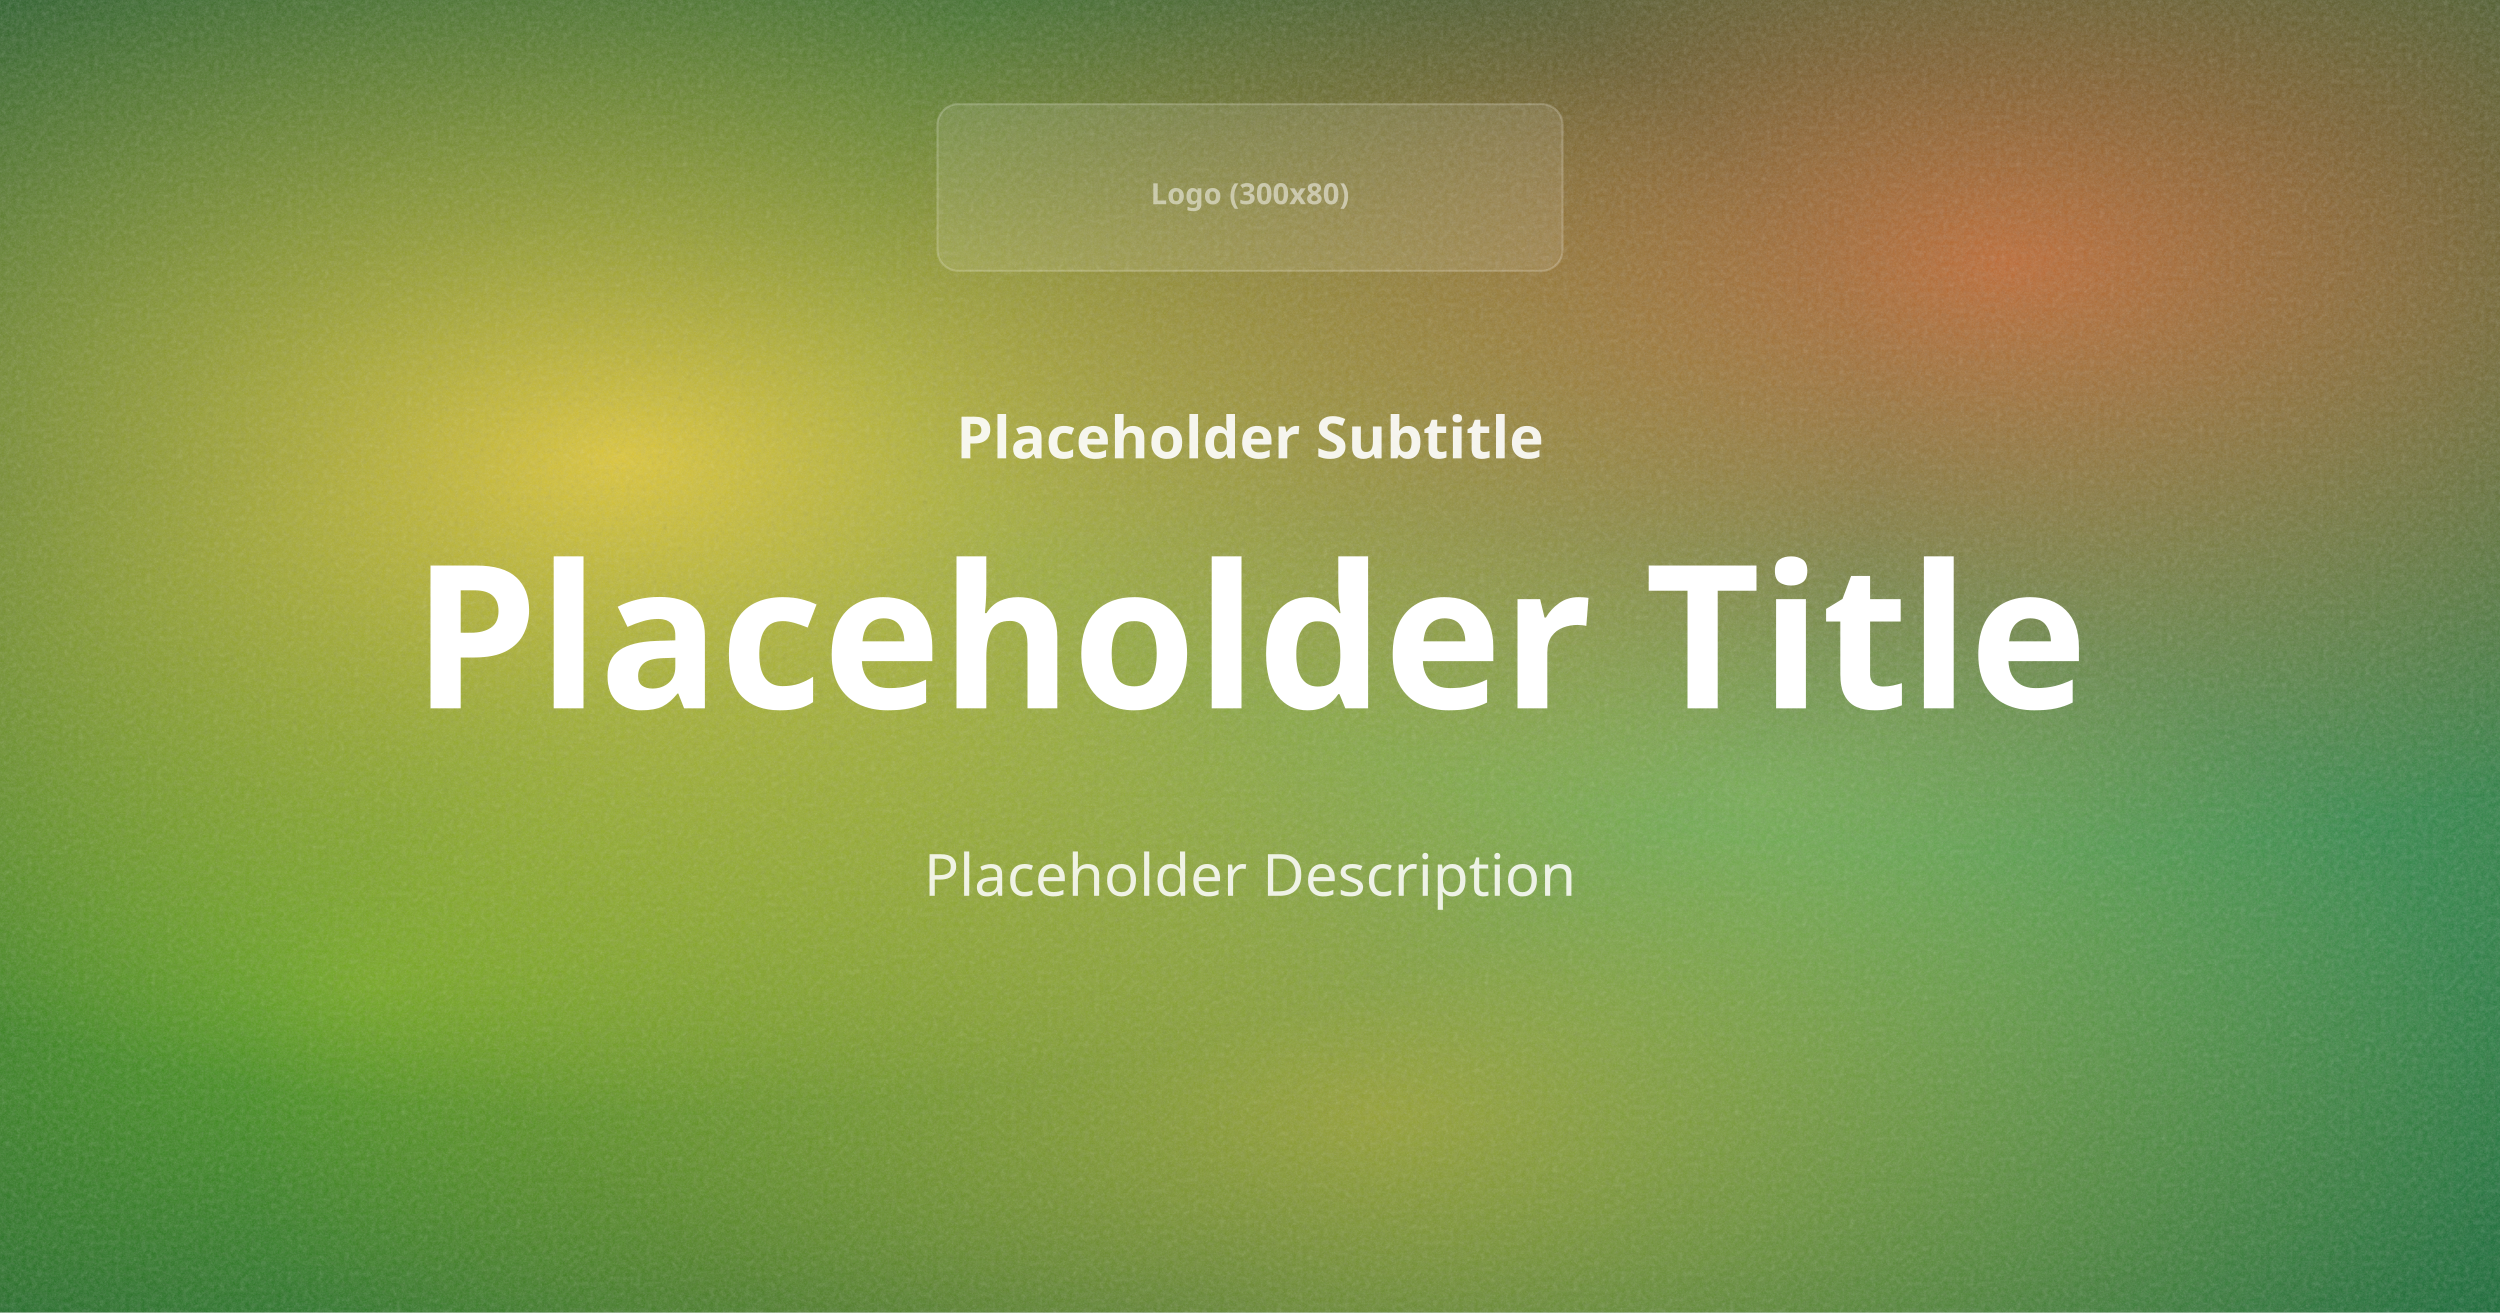
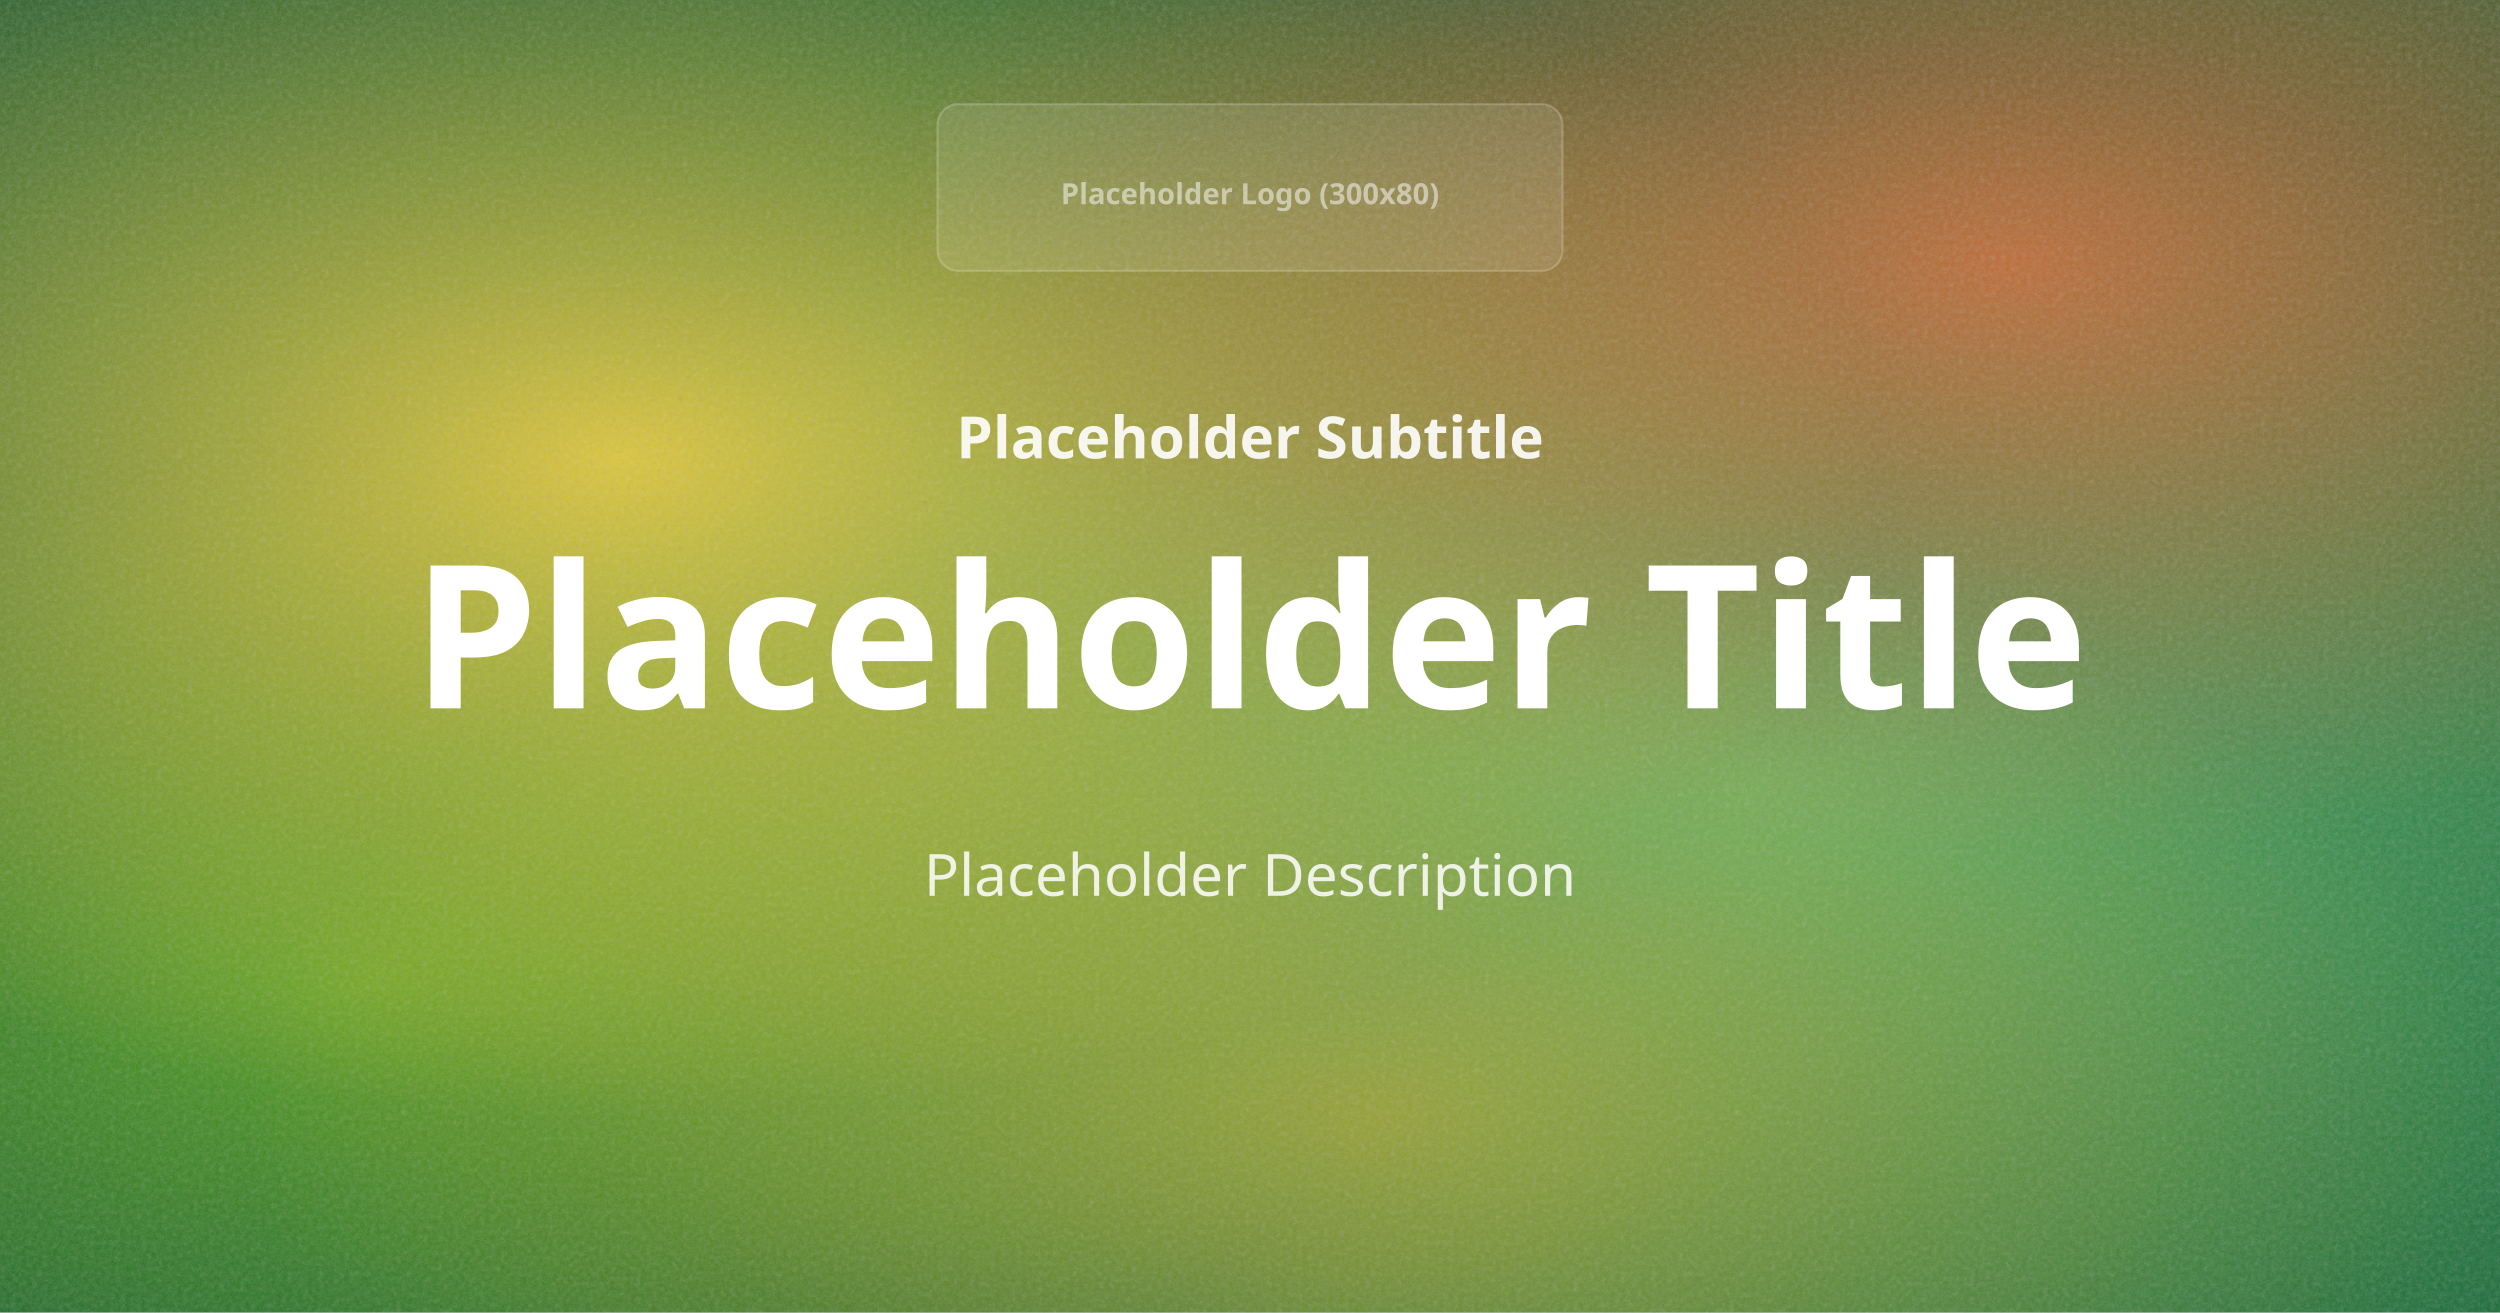
<svg xmlns="http://www.w3.org/2000/svg" width="1200" height="630">
  <defs>
    <linearGradient id="baseGradient" x1="0%" y1="0%" x2="100%" y2="100%">
      <stop offset="0%" stop-color="#14532d" />
      <stop offset="100%" stop-color="#166534" />
    </linearGradient>
    <radialGradient id="blob1" cx="25%" cy="35%" r="50%">
      <stop offset="0%" stop-color="#ffd93d" stop-opacity="0.85" />
      <stop offset="100%" stop-color="#ffd93d" stop-opacity="0" />
    </radialGradient>
    <radialGradient id="blob2" cx="70%" cy="60%" r="55%">
      <stop offset="0%" stop-color="#6bcb77" stop-opacity="0.7" />
      <stop offset="100%" stop-color="#6bcb77" stop-opacity="0" />
    </radialGradient>
    <radialGradient id="blob3" cx="80%" cy="20%" r="45%">
      <stop offset="0%" stop-color="#ff6b35" stop-opacity="0.7" />
      <stop offset="100%" stop-color="#ff6b35" stop-opacity="0" />
    </radialGradient>
    <radialGradient id="blob4" cx="15%" cy="75%" r="40%">
      <stop offset="0%" stop-color="#84cc16" stop-opacity="0.6" />
      <stop offset="100%" stop-color="#84cc16" stop-opacity="0" />
    </radialGradient>
    <radialGradient id="blob5" cx="55%" cy="85%" r="45%">
      <stop offset="0%" stop-color="#fbbf24" stop-opacity="0.5" />
      <stop offset="100%" stop-color="#fbbf24" stop-opacity="0" />
    </radialGradient>
    <filter id="noiseCoarse" x="0%" y="0%" width="100%" height="100%">
      <feTurbulence type="fractalNoise" baseFrequency="0.4" numOctaves="3" />
      <feColorMatrix type="saturate" values="0" />
      <feComponentTransfer>
        <feFuncA type="linear" slope="1.5" intercept="-0.3" />
      </feComponentTransfer>
    </filter>
    <filter id="noiseFine" x="0%" y="0%" width="100%" height="100%">
      <feTurbulence type="fractalNoise" baseFrequency="1.2" numOctaves="5" />
      <feColorMatrix type="saturate" values="0" />
      <feComponentTransfer>
        <feFuncA type="linear" slope="2" intercept="-0.5" />
      </feComponentTransfer>
    </filter>
  </defs>
  <rect width="100%" height="100%" fill="url(#baseGradient)" />
  <rect width="100%" height="100%" fill="url(#blob2)" />
  <rect width="100%" height="100%" fill="url(#blob4)" />
  <rect width="100%" height="100%" fill="url(#blob1)" />
  <rect width="100%" height="100%" fill="url(#blob3)" />
  <rect width="100%" height="100%" fill="url(#blob5)" />
  <rect width="100%" height="100%" fill="#000" filter="url(#noiseCoarse)" opacity="0.18" />
  <rect width="100%" height="100%" fill="#000" filter="url(#noiseFine)" opacity="0.10" />
  <g id="ogis_logo">
    <rect x="450" y="50" width="300" height="80" rx="10" fill="rgba(255,255,255,0.1)" stroke="rgba(255,255,255,0.2)" stroke-width="1" />
-     <text x="600" y="98" font-family="sans-serif" font-weight="bold" font-size="14" fill="rgba(255,255,255,0.5)" text-anchor="middle">Logo (300x80)</text>
+     <text x="600" y="98" font-family="sans-serif" font-weight="bold" font-size="14" fill="rgba(255,255,255,0.5)" text-anchor="middle">Placeholder Logo (300x80)</text>
  </g>
  <g>
    <text id="ogis_subtitle" x="600" y="220" font-family="sans-serif" font-size="28" font-weight="600" fill="#ffffff" opacity="0.9" text-anchor="middle">Placeholder Subtitle</text>
    <text x="600" y="340" font-family="sans-serif" font-size="96" font-weight="bold" fill="#ffffff" text-anchor="middle">
      <tspan id="ogis_title">Placeholder Title</tspan>
    </text>
    <text x="600" y="430" font-family="sans-serif" font-size="28" fill="#ffffff" opacity="0.85" text-anchor="middle">
      <tspan id="ogis_description">Placeholder Description</tspan>
    </text>
  </g>
</svg>
